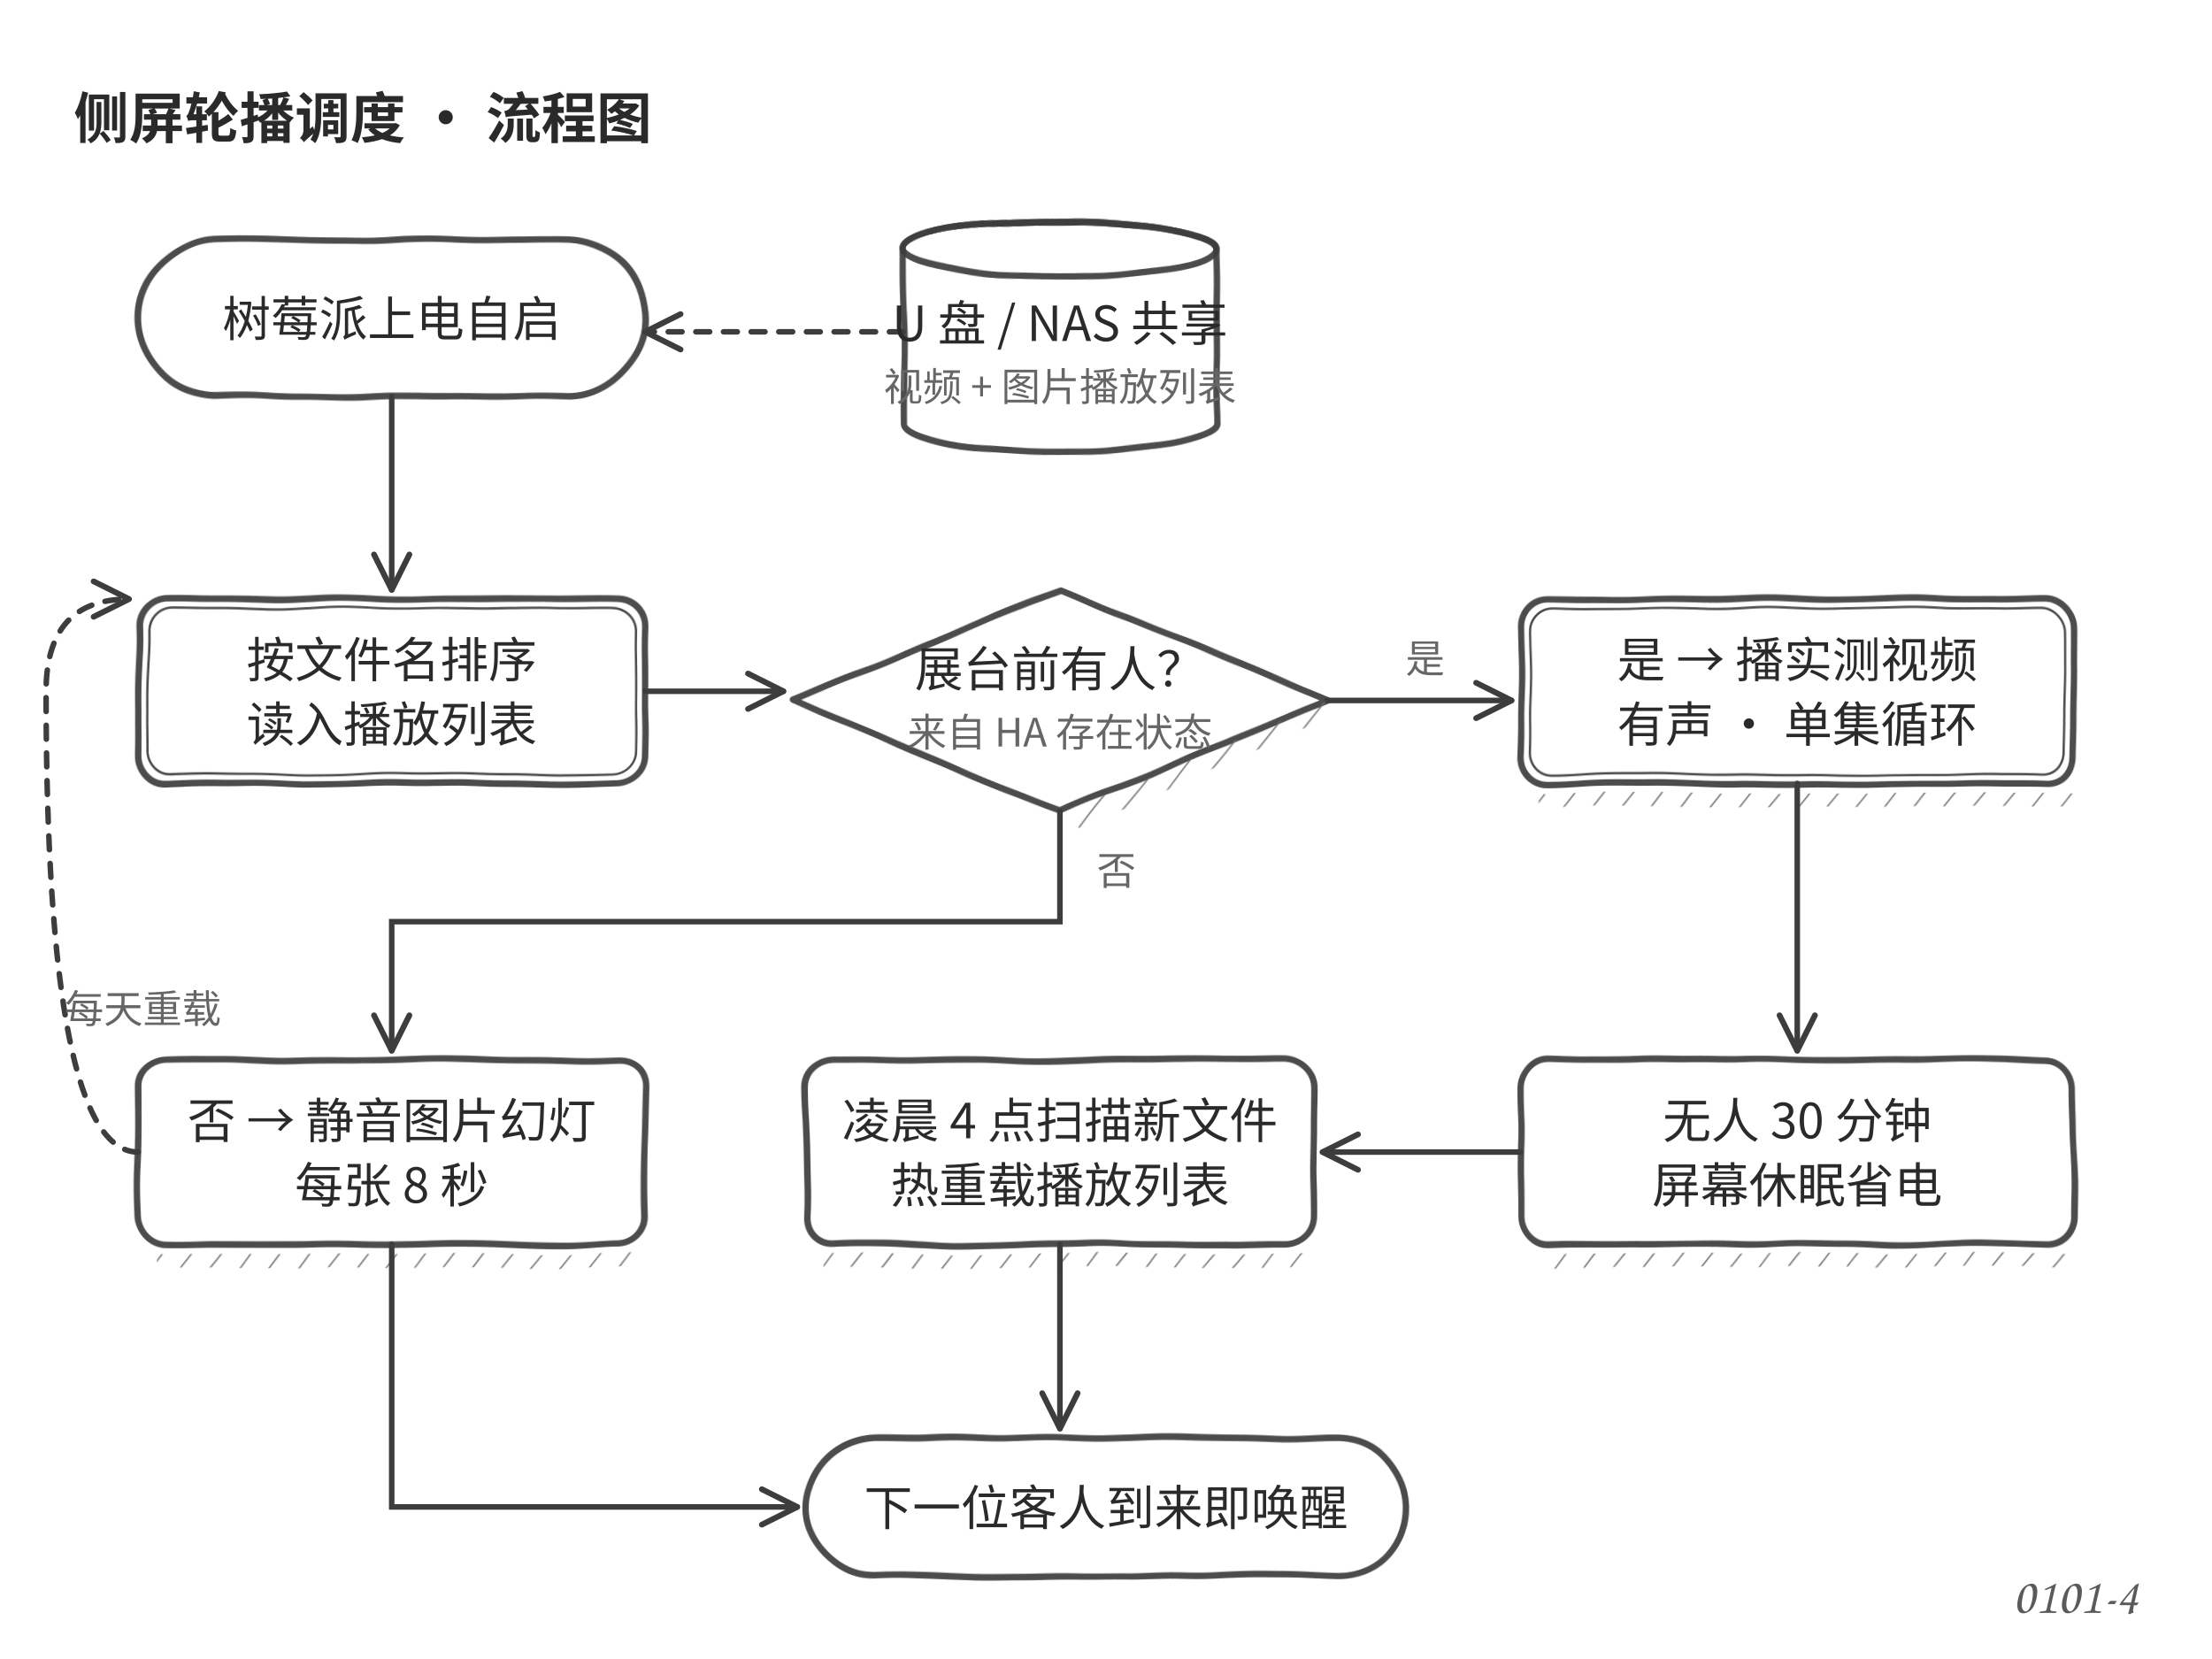
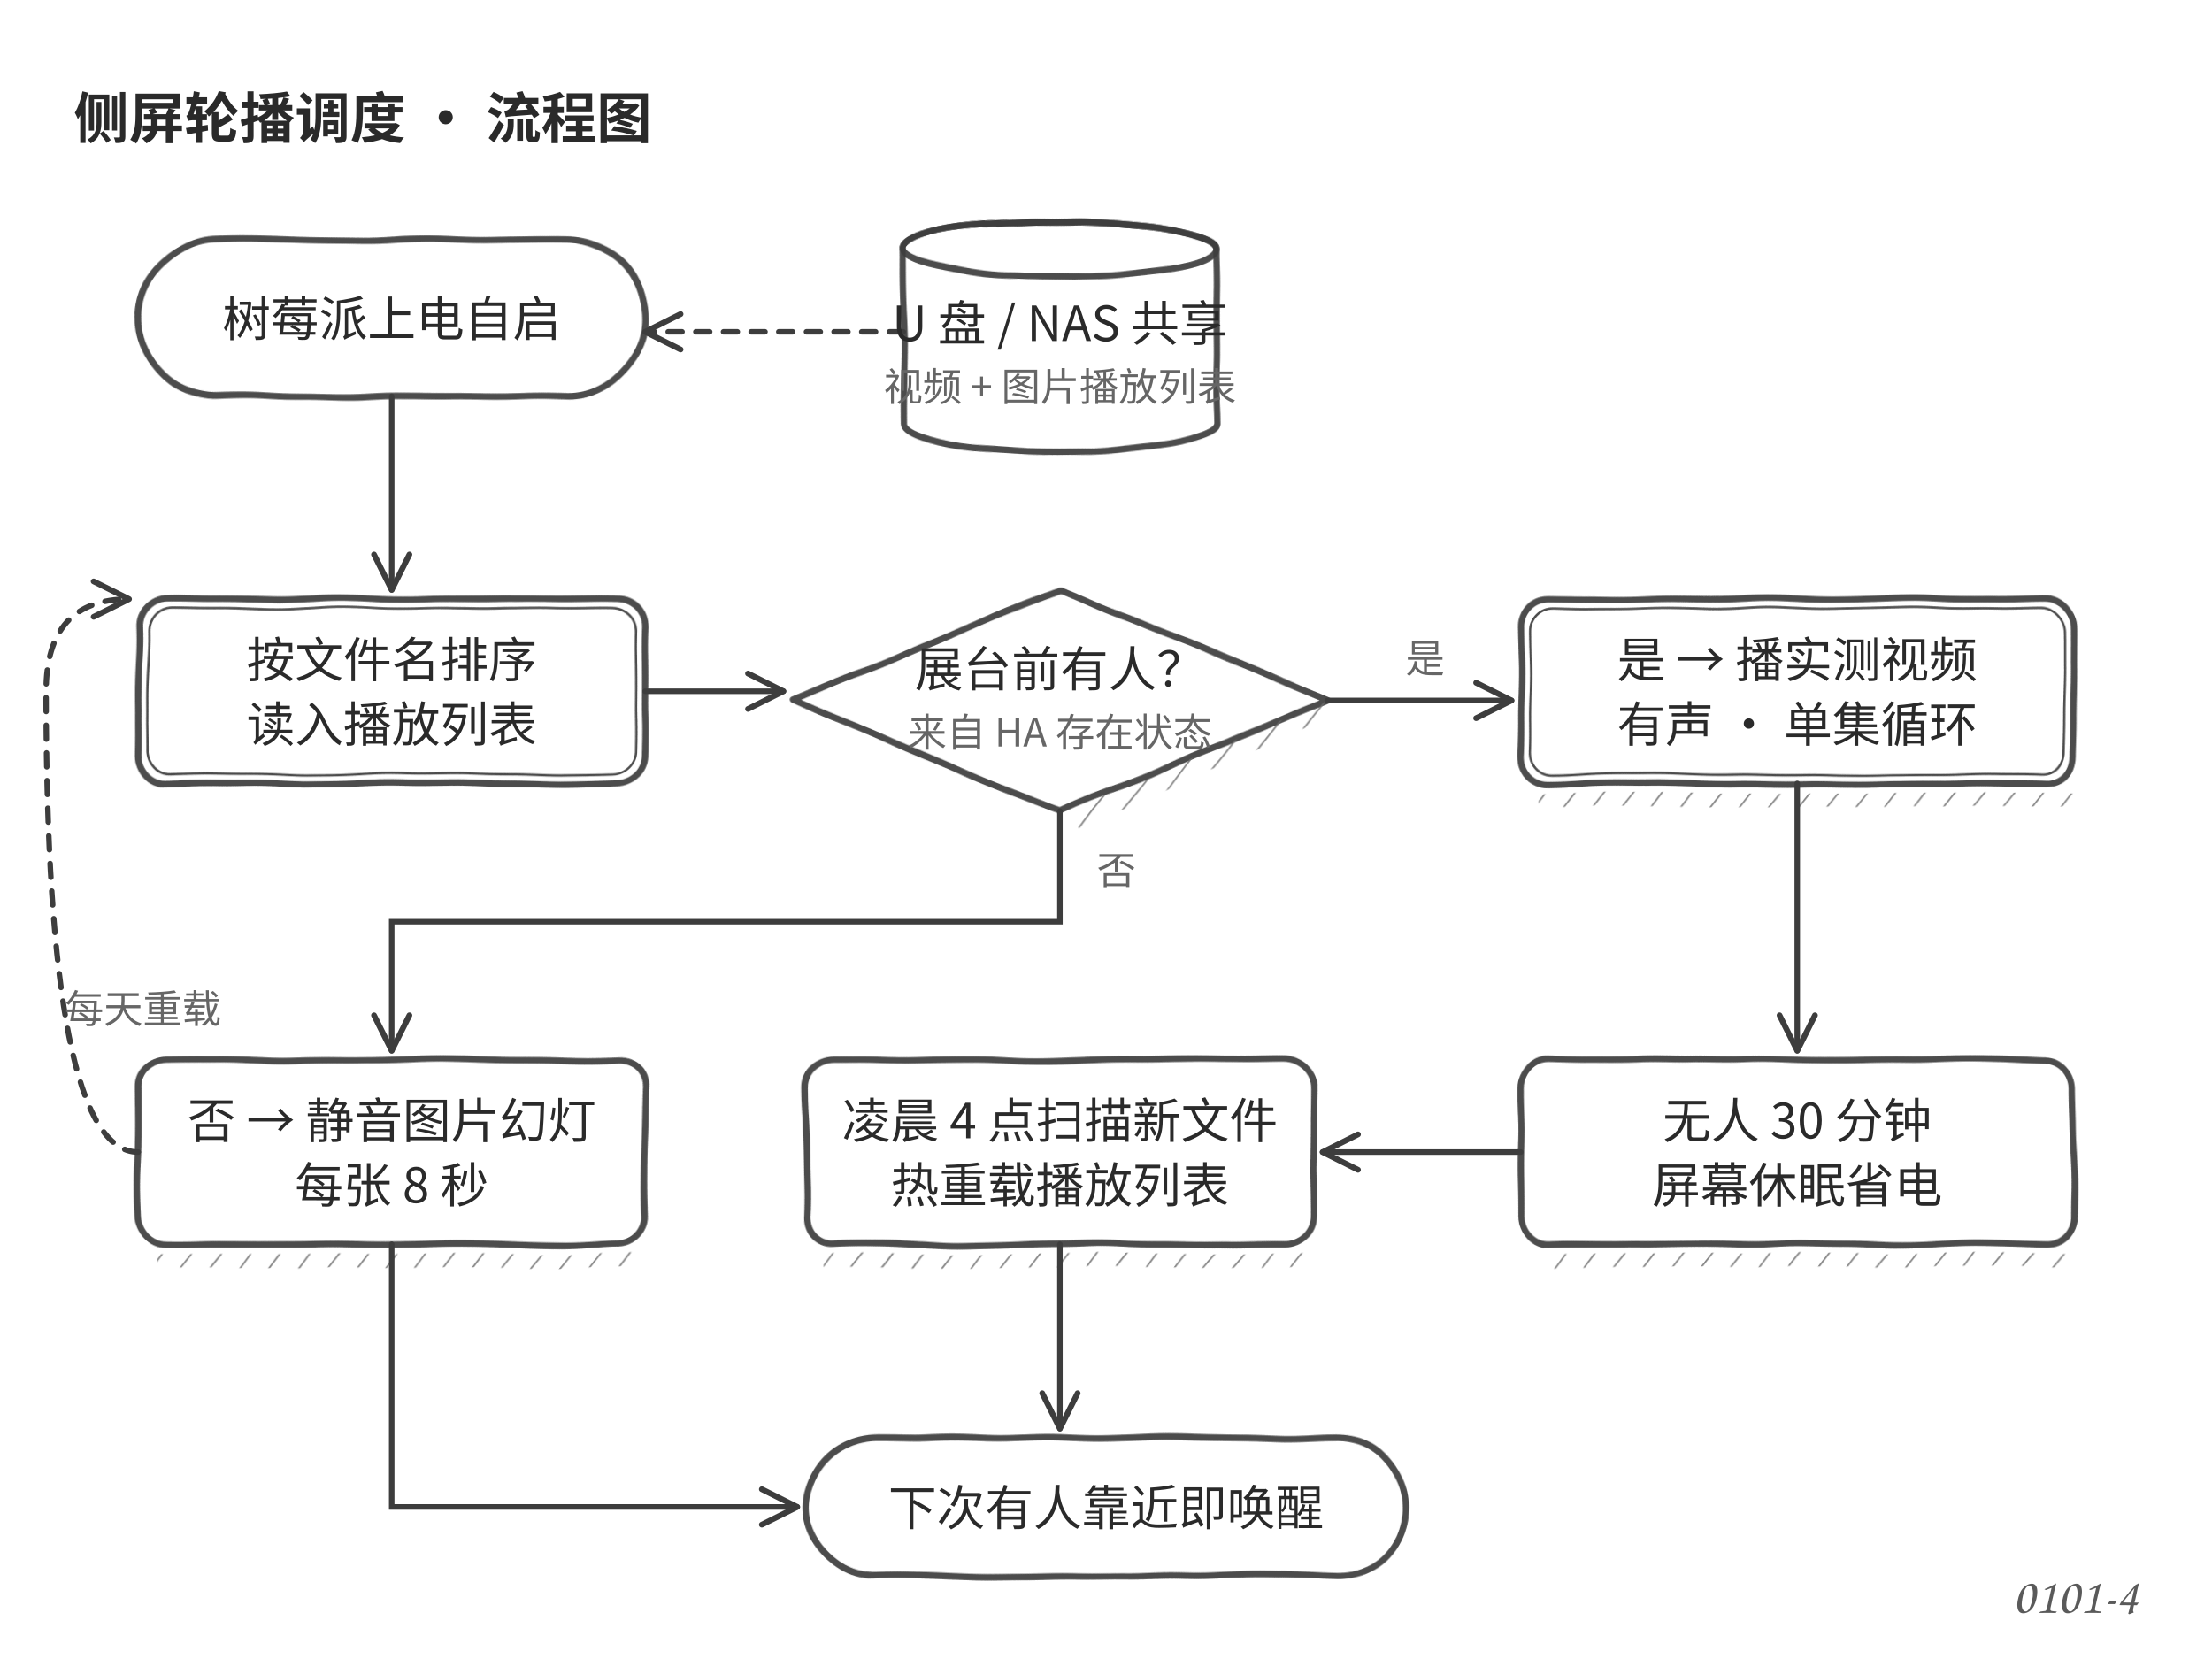
<svg xmlns="http://www.w3.org/2000/svg" viewBox="0 0 480 360" width="480" height="360" font-family="'Noto Sans SC','PingFang SC','Noto Sans CJK SC',sans-serif">
  <defs>
    <filter id="p0101-4-pencil" x="-5%" y="-5%" width="110%" height="110%">
      <feTurbulence type="fractalNoise" baseFrequency="0.045" numOctaves="2" seed="6" result="n" />
      <feDisplacementMap in="SourceGraphic" in2="n" scale="1.4" xChannelSelector="R" yChannelSelector="G" />
    </filter>
    <pattern id="p0101-4-shade" width="5" height="5" patternUnits="userSpaceOnUse" patternTransform="rotate(38)">
      <line x1="0" y1="0" x2="0" y2="5" stroke="#6b6b6b" stroke-width="0.7" stroke-opacity="0.8" />
    </pattern>
    <marker id="p0101-4-arrow" viewBox="0 0 10 10" refX="9" refY="5" markerWidth="8" markerHeight="8" orient="auto-start-reverse">
      <path d="M1 1 L9 5 L1 9" fill="none" stroke="#3d3d3d" stroke-width="1.3" stroke-linecap="round" stroke-linejoin="round" />
    </marker>
  </defs>
  <text x="16" y="30" font-weight="700" font-size="12" fill="#2a2a2a">侧屏轮播调度 · 流程图</text>
  <g filter="url(#p0101-4-pencil)" stroke="#3d3d3d" fill="none" stroke-linecap="round" stroke-linejoin="round" stroke-width="1.4" stroke-opacity="0.92">
    <rect x="30" y="52" width="110" height="34" rx="17" />
    <path d="M196 54 a34 6 0 0 1 68 0 v38 a34 6 0 0 1 -68 0 Z" />
    <ellipse cx="230" cy="54" rx="34" ry="6" />
    <rect x="30" y="130" width="110" height="40" rx="6" />
    <rect x="32" y="132" width="106" height="36" rx="5" stroke-width="0.5" />
    <path d="M230 128 l58 24 l-58 24 l-58 -24 Z" />
    <rect x="330" y="130" width="120" height="40" rx="6" />
    <rect x="332" y="132" width="116" height="36" rx="5" stroke-width="0.5" />
    <rect x="30" y="230" width="110" height="40" rx="6" />
    <rect x="175" y="230" width="110" height="40" rx="6" />
    <rect x="330" y="230" width="120" height="40" rx="6" />
    <path d="M232 176 l56 -24 l4 2 l-58 26 Z" fill="url(#p0101-4-shade)" stroke="none" />
    <path d="M334 172 h116 v3 h-116 Z" fill="url(#p0101-4-shade)" stroke="none" />
    <path d="M34 272 h106 v3 h-106 Z M179 272 h106 v3 h-106 Z M334 272 h116 v3 h-116 Z" fill="url(#p0101-4-shade)" stroke="none" />
    <rect x="175" y="312" width="130" height="30" rx="15" />
  </g>
  <g stroke="#3d3d3d" stroke-width="1.2" fill="none" marker-end="url(#p0101-4-arrow)" stroke-linecap="round">
    <path d="M85 86 V128" />
    <path d="M196 72 Q160 72 140 72" stroke-dasharray="3 3" />
    <path d="M140 150 H170" />
    <path d="M288 152 H328" />
    <path d="M230 176 V200 H85 V228" />
    <path d="M390 170 V228" />
    <path d="M330 250 H287" />
    <path d="M230 270 V310" />
    <path d="M85 270 V327 H173" />
    <path d="M30 250 Q10 250 10 150 Q10 130 28 130" stroke-dasharray="3 3" />
  </g>
  <g font-size="10.5" fill="#2a2a2a" text-anchor="middle">
    <text x="85" y="73">树莓派上电自启</text>
    <text x="230" y="74">U 盘 / NAS 共享</text>
    <text x="230" y="87" font-size="8.5" fill="#666">视频 + 图片播放列表</text>
    <text x="85" y="147">按文件名排序</text>
    <text x="85" y="161">读入播放列表</text>
    <text x="230" y="149">展台前有人？</text>
    <text x="230" y="162" font-size="8.5" fill="#666">来自 HA 存在状态</text>
    <text x="390" y="147">是 → 播实测视频</text>
    <text x="390" y="161">有声 · 单集循环</text>
    <text x="85" y="247">否 → 静音图片幻灯</text>
    <text x="85" y="261">每张 8 秒</text>
    <text x="230" y="247">凌晨 4 点扫描新文件</text>
    <text x="230" y="261">热重载播放列表</text>
    <text x="390" y="247">无人 30 分钟</text>
    <text x="390" y="261">屏幕休眠省电</text>
-     <text x="240" y="331">下一位客人到来即唤醒</text>
+     <text x="240" y="331">下次有人靠近即唤醒</text>
  </g>
  <g font-size="8.5" fill="#666">
    <text x="305" y="146">是</text>
    <text x="238" y="192">否</text>
    <text x="14" y="222">每天重载</text>
  </g>
  <text x="464" y="350" text-anchor="end" font-family="'Long Cang','Kaiti SC',cursive" font-size="11" fill="#5a5a5a">0101-4</text>
</svg>
